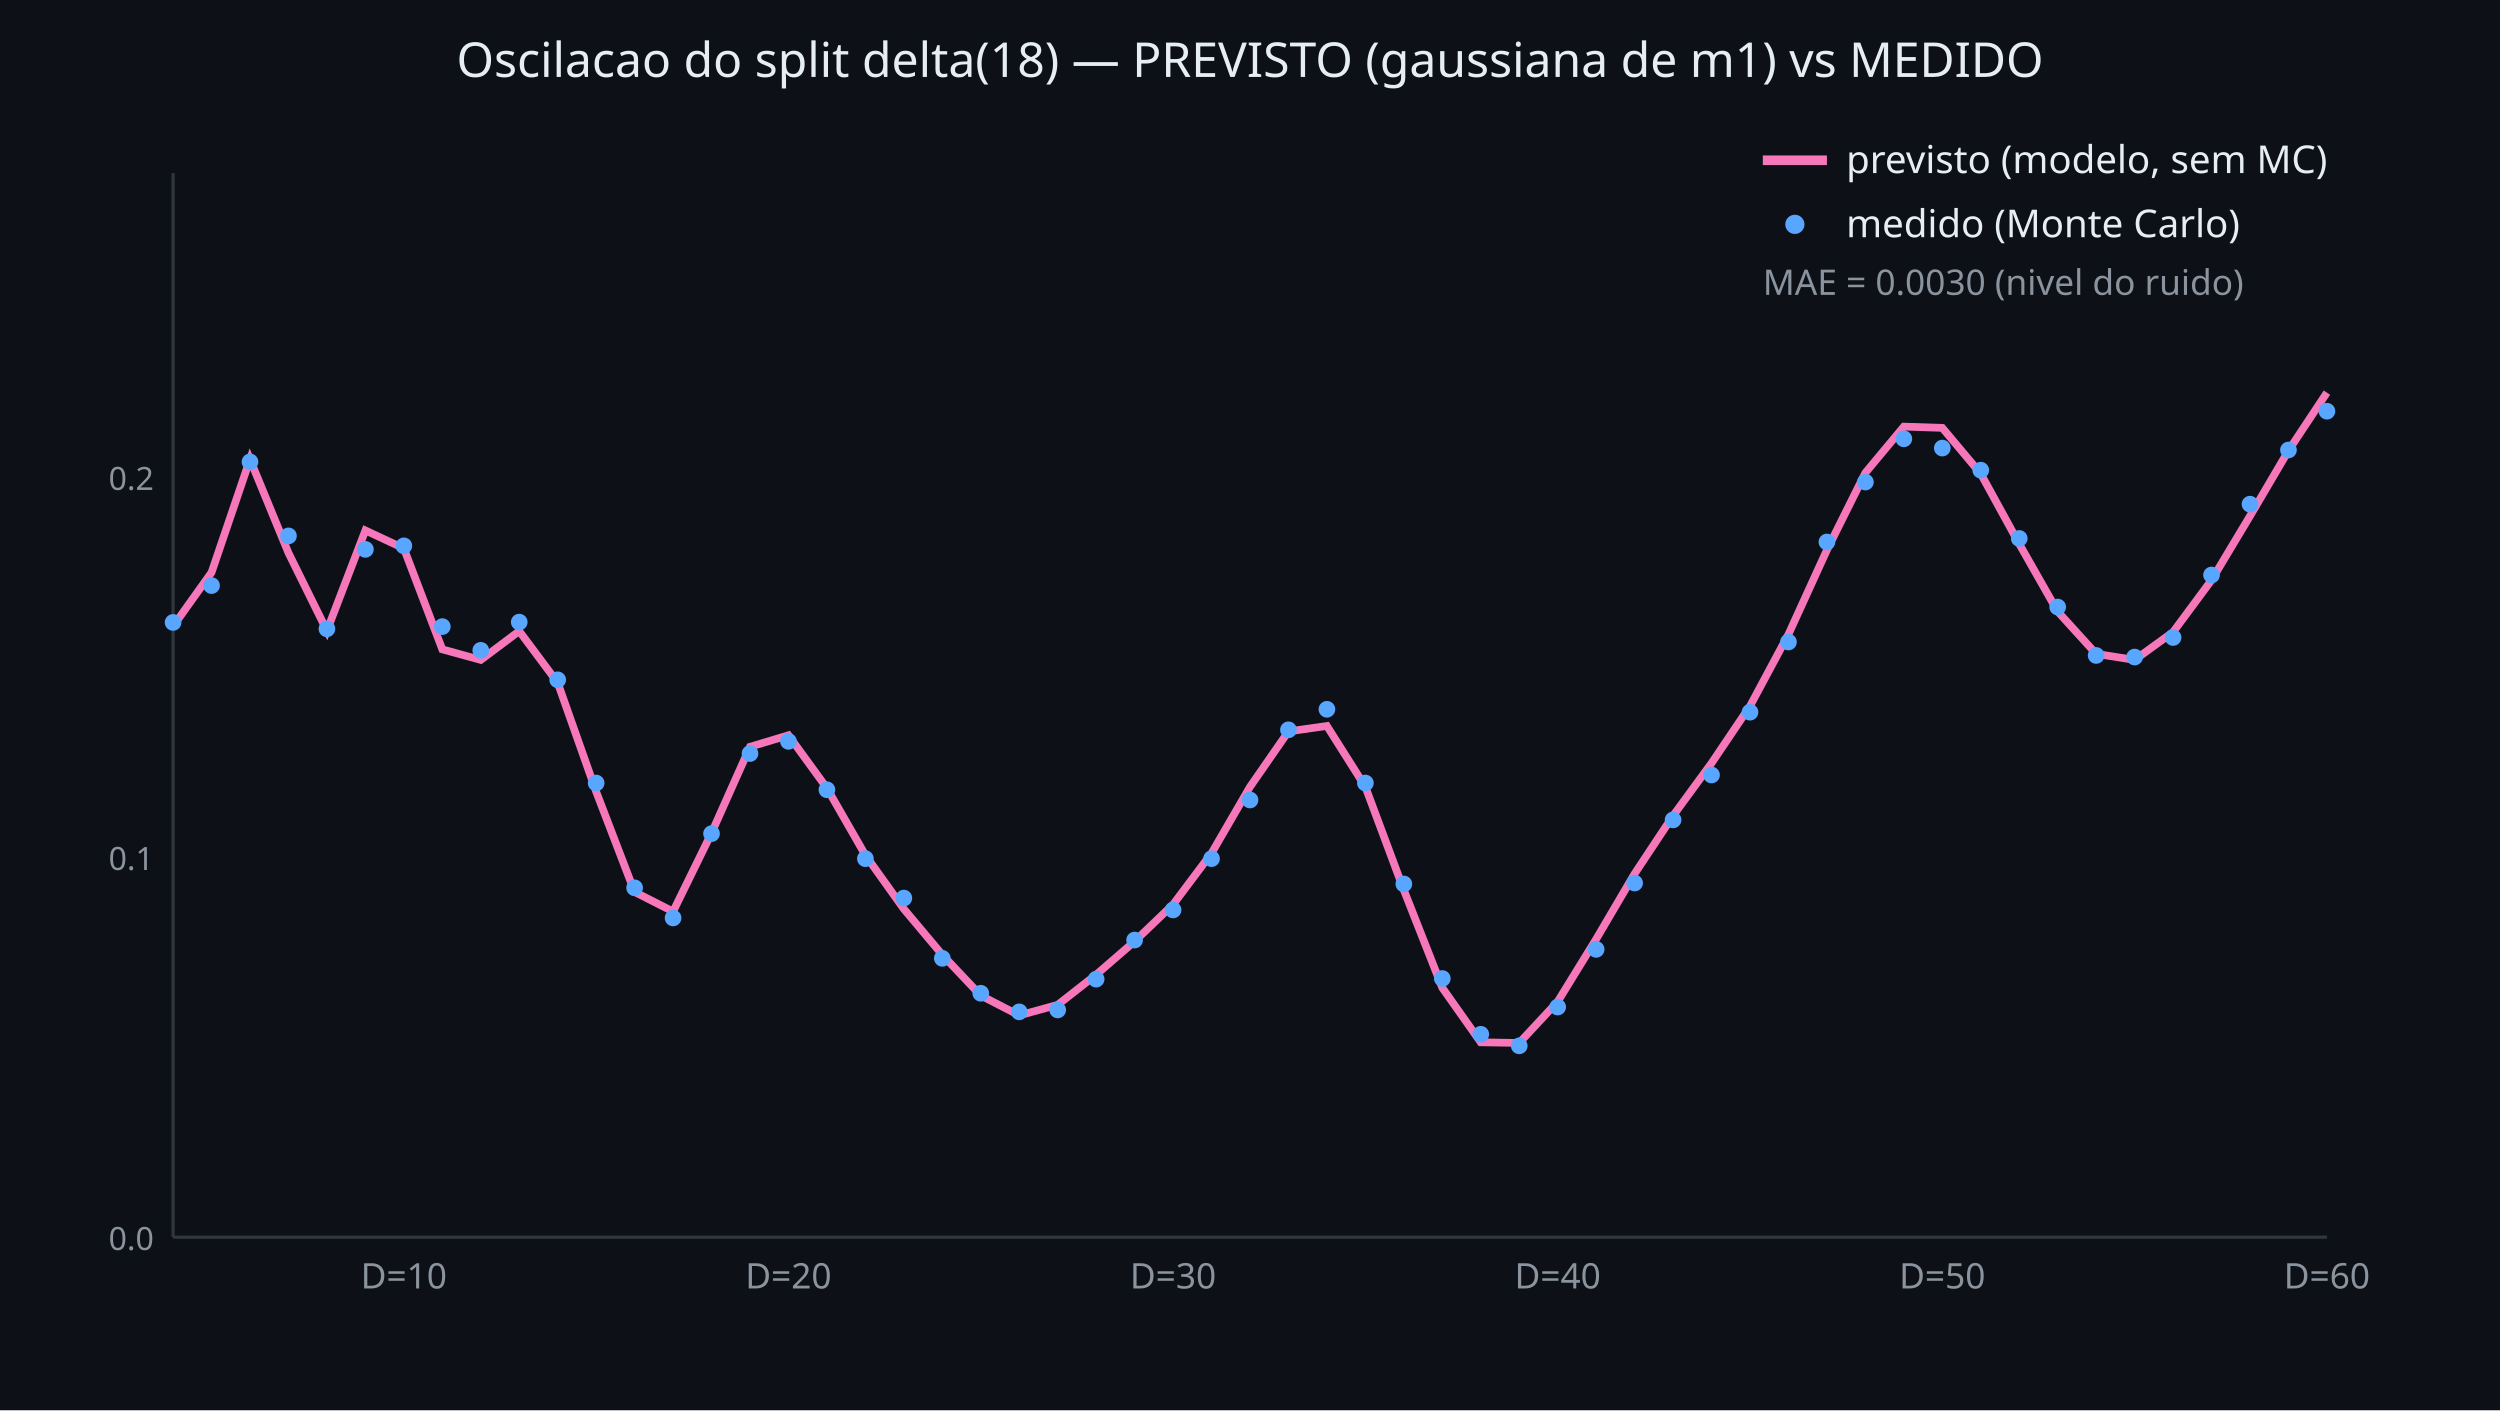
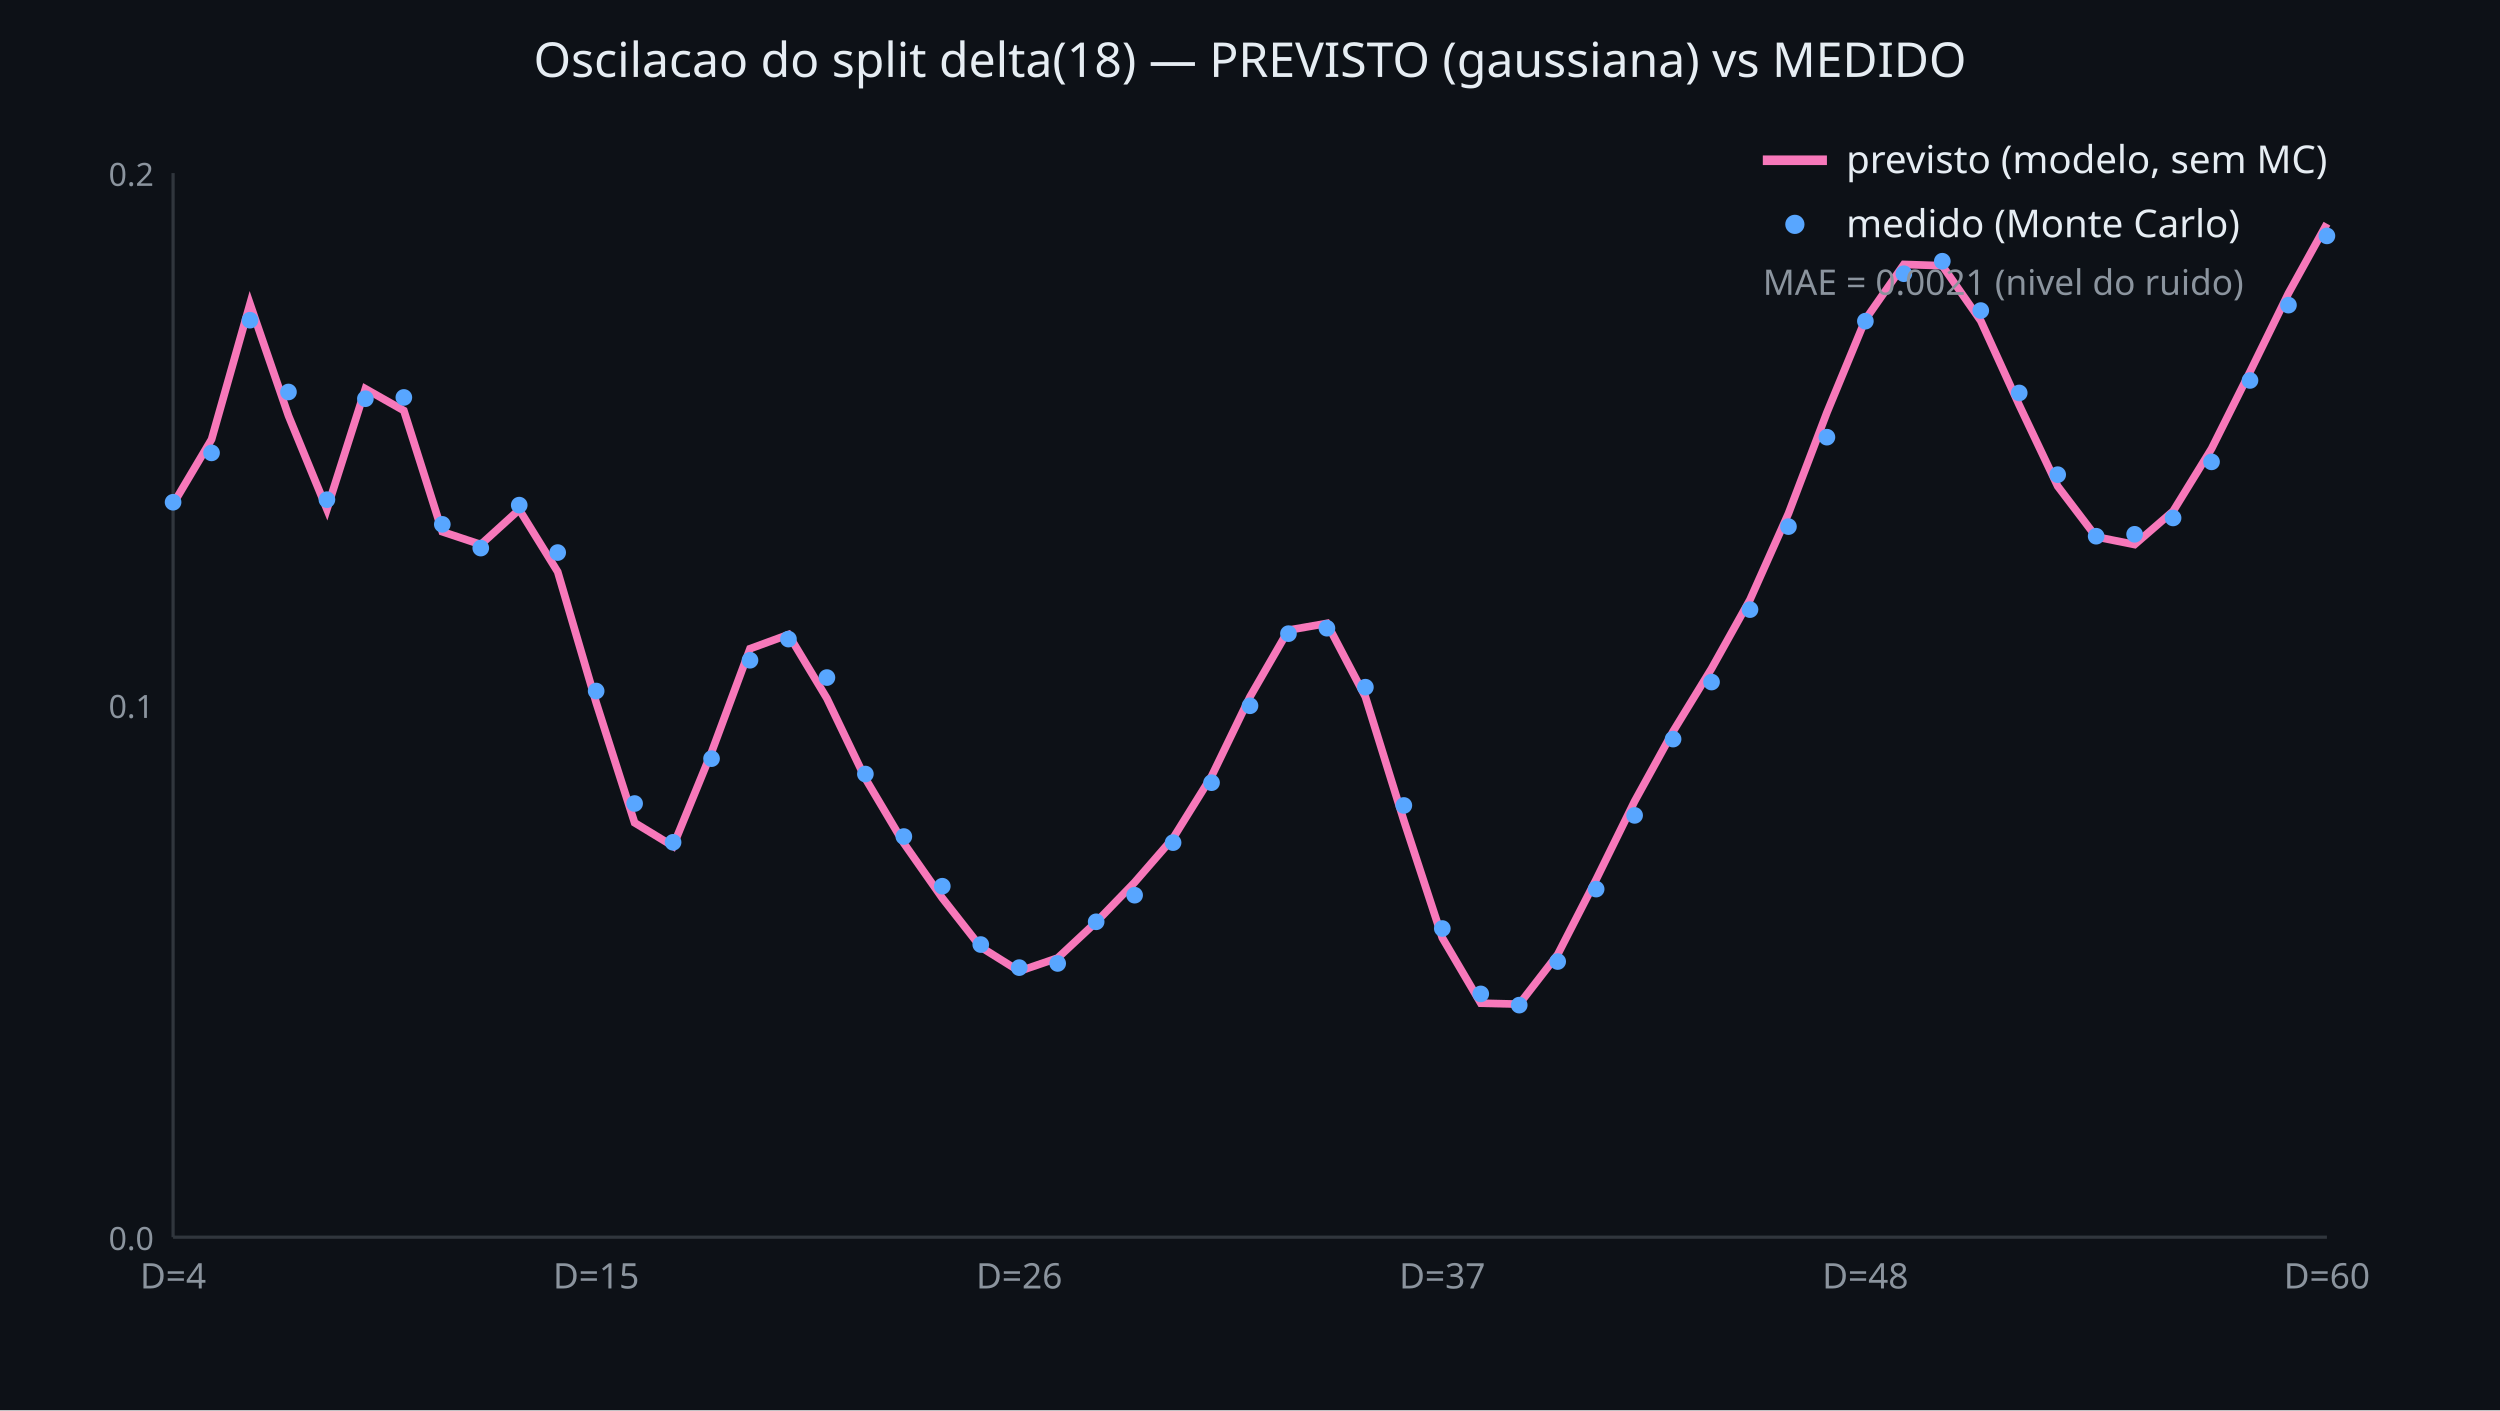
<svg xmlns="http://www.w3.org/2000/svg" width="780" height="440" viewBox="0 0 780 440" font-family="sans-serif">
  <rect width="780" height="440" fill="#0d1117" />
-   <text x="390.0" y="24" fill="#e6edf3" font-size="15" text-anchor="middle">Oscilacao do split delta(18) — PREVISTO (gaussiana de m1) vs MEDIDO</text>
+   <text x="390.0" y="24" fill="#e6edf3" font-size="15" text-anchor="middle">Oscilacao do split delta(18) — PREVISTO (gaussiana) vs MEDIDO</text>
  <line x1="54" y1="386.0" x2="726" y2="386.0" stroke="#30363d" />
-   <line x1="54" y1="386.0" x2="54" y2="54" stroke="#30363d" />
-   <text x="126.0" y="402.0" fill="#8b949e" font-size="11" text-anchor="middle">D=10</text>
-   <text x="246.0" y="402.0" fill="#8b949e" font-size="11" text-anchor="middle">D=20</text>
-   <text x="366.0" y="402.0" fill="#8b949e" font-size="11" text-anchor="middle">D=30</text>
-   <text x="486" y="402.0" fill="#8b949e" font-size="11" text-anchor="middle">D=40</text>
-   <text x="606.0" y="402.0" fill="#8b949e" font-size="11" text-anchor="middle">D=50</text>
+   <line x1="54" y1="54" x2="54" y2="386.0" stroke="#30363d" />
+   <text x="54.0" y="402.0" fill="#8b949e" font-size="11" text-anchor="middle">D=4</text>
+   <text x="186.0" y="402.0" fill="#8b949e" font-size="11" text-anchor="middle">D=15</text>
+   <text x="318.0" y="402.0" fill="#8b949e" font-size="11" text-anchor="middle">D=26</text>
+   <text x="450.0" y="402.0" fill="#8b949e" font-size="11" text-anchor="middle">D=37</text>
+   <text x="582.0" y="402.0" fill="#8b949e" font-size="11" text-anchor="middle">D=48</text>
  <text x="726.0" y="402.0" fill="#8b949e" font-size="11" text-anchor="middle">D=60</text>
  <text x="48" y="390.0" fill="#8b949e" font-size="10" text-anchor="end">0.0</text>
-   <text x="48" y="271.429" fill="#8b949e" font-size="10" text-anchor="end">0.1</text>
-   <text x="48" y="152.857" fill="#8b949e" font-size="10" text-anchor="end">0.2</text>
-   <polyline points="54.0,195.4 66.0,178.6 78.0,143.3 90.0,172.5 102.0,196.8 114.0,165.5 126.0,171.1 138.0,202.6 150.0,205.9 162.0,196.9 174.0,213.0 186.0,247.0 198.0,278.3 210.0,284.4 222.0,259.9 234.0,233.0 246.0,229.4 258.0,245.9 270.0,266.8 282.0,283.6 294.0,297.9 306.0,310.6 318.0,316.8 330.0,313.5 342.0,304.1 354.0,293.7 366.0,282.2 378.0,266.2 390.0,245.5 402.0,228.2 414.0,226.5 426.0,245.5 438.0,277.7 450.0,308.2 462.0,325.2 474.0,325.4 486.0,312.5 498.0,293.0 510.0,272.6 522.0,254.5 534.0,238.1 546.0,220.3 558.0,197.9 570.0,171.6 582.0,147.5 594.0,133.1 606.0,133.5 618.0,147.8 630.0,169.7 642.0,190.8 654.0,204.0 666.0,205.9 678.0,197.2 690.0,181.0 702.0,161.0 714.0,140.6 726.0,122.5" fill="none" stroke="#f778ba" stroke-width="2.4" />
-   <circle cx="54.0" cy="194.2" r="2.6" fill="#58a6ff" />
-   <circle cx="66.0" cy="182.7" r="2.6" fill="#58a6ff" />
-   <circle cx="78.0" cy="144.1" r="2.6" fill="#58a6ff" />
-   <circle cx="90.0" cy="167.2" r="2.6" fill="#58a6ff" />
-   <circle cx="102.0" cy="196.2" r="2.6" fill="#58a6ff" />
-   <circle cx="114.0" cy="171.4" r="2.6" fill="#58a6ff" />
-   <circle cx="126.0" cy="170.3" r="2.6" fill="#58a6ff" />
-   <circle cx="138.0" cy="195.5" r="2.6" fill="#58a6ff" />
-   <circle cx="150.0" cy="202.9" r="2.6" fill="#58a6ff" />
-   <circle cx="162.0" cy="194.1" r="2.6" fill="#58a6ff" />
-   <circle cx="174.0" cy="212.1" r="2.6" fill="#58a6ff" />
-   <circle cx="186.0" cy="244.3" r="2.6" fill="#58a6ff" />
-   <circle cx="198.0" cy="277.0" r="2.6" fill="#58a6ff" />
-   <circle cx="210.0" cy="286.4" r="2.6" fill="#58a6ff" />
-   <circle cx="222.0" cy="260.1" r="2.6" fill="#58a6ff" />
-   <circle cx="234.0" cy="235.1" r="2.6" fill="#58a6ff" />
-   <circle cx="246.0" cy="231.3" r="2.6" fill="#58a6ff" />
-   <circle cx="258.0" cy="246.4" r="2.6" fill="#58a6ff" />
-   <circle cx="270.0" cy="267.9" r="2.6" fill="#58a6ff" />
-   <circle cx="282.0" cy="280.2" r="2.6" fill="#58a6ff" />
-   <circle cx="294.0" cy="299.0" r="2.6" fill="#58a6ff" />
-   <circle cx="306.0" cy="309.9" r="2.6" fill="#58a6ff" />
-   <circle cx="318.0" cy="315.7" r="2.6" fill="#58a6ff" />
-   <circle cx="330.0" cy="315.1" r="2.6" fill="#58a6ff" />
-   <circle cx="342.0" cy="305.5" r="2.6" fill="#58a6ff" />
-   <circle cx="354.0" cy="293.3" r="2.6" fill="#58a6ff" />
-   <circle cx="366.0" cy="283.9" r="2.6" fill="#58a6ff" />
-   <circle cx="378.0" cy="267.9" r="2.6" fill="#58a6ff" />
-   <circle cx="390.0" cy="249.6" r="2.6" fill="#58a6ff" />
-   <circle cx="402.0" cy="227.7" r="2.6" fill="#58a6ff" />
-   <circle cx="414.0" cy="221.3" r="2.6" fill="#58a6ff" />
-   <circle cx="426.0" cy="244.3" r="2.6" fill="#58a6ff" />
-   <circle cx="438.0" cy="275.8" r="2.6" fill="#58a6ff" />
-   <circle cx="450.0" cy="305.3" r="2.6" fill="#58a6ff" />
-   <circle cx="462.0" cy="322.7" r="2.6" fill="#58a6ff" />
-   <circle cx="474.0" cy="326.3" r="2.6" fill="#58a6ff" />
-   <circle cx="486.0" cy="314.2" r="2.6" fill="#58a6ff" />
-   <circle cx="498.0" cy="296.2" r="2.6" fill="#58a6ff" />
-   <circle cx="510.0" cy="275.5" r="2.6" fill="#58a6ff" />
-   <circle cx="522.0" cy="255.8" r="2.6" fill="#58a6ff" />
-   <circle cx="534.0" cy="241.8" r="2.6" fill="#58a6ff" />
-   <circle cx="546.0" cy="222.2" r="2.6" fill="#58a6ff" />
-   <circle cx="558.0" cy="200.3" r="2.6" fill="#58a6ff" />
-   <circle cx="570.0" cy="169.1" r="2.6" fill="#58a6ff" />
-   <circle cx="582.0" cy="150.4" r="2.6" fill="#58a6ff" />
-   <circle cx="594.0" cy="136.9" r="2.6" fill="#58a6ff" />
-   <circle cx="606.0" cy="139.8" r="2.6" fill="#58a6ff" />
-   <circle cx="618.0" cy="146.7" r="2.6" fill="#58a6ff" />
-   <circle cx="630.0" cy="168.0" r="2.6" fill="#58a6ff" />
-   <circle cx="642.0" cy="189.4" r="2.6" fill="#58a6ff" />
-   <circle cx="654.0" cy="204.5" r="2.6" fill="#58a6ff" />
-   <circle cx="666.0" cy="205.0" r="2.6" fill="#58a6ff" />
-   <circle cx="678.0" cy="198.9" r="2.6" fill="#58a6ff" />
-   <circle cx="690.0" cy="179.4" r="2.6" fill="#58a6ff" />
-   <circle cx="702.0" cy="157.3" r="2.6" fill="#58a6ff" />
-   <circle cx="714.0" cy="140.4" r="2.6" fill="#58a6ff" />
-   <circle cx="726.0" cy="128.3" r="2.6" fill="#58a6ff" />
+   <text x="48" y="224.0" fill="#8b949e" font-size="10" text-anchor="end">0.1</text>
+   <text x="48" y="58.0" fill="#8b949e" font-size="10" text-anchor="end">0.2</text>
+   <polyline points="54.0,157.3 66.0,137.1 78.0,94.8 90.0,129.7 102.0,158.9 114.0,121.3 126.0,128.1 138.0,165.9 150.0,169.9 162.0,159.0 174.0,178.4 186.0,219.2 198.0,256.7 210.0,264.0 222.0,234.7 234.0,202.4 246.0,198.0 258.0,217.9 270.0,242.9 282.0,263.1 294.0,280.2 306.0,295.5 318.0,303.0 330.0,298.9 342.0,287.7 354.0,275.3 366.0,261.5 378.0,242.2 390.0,217.4 402.0,196.6 414.0,194.5 426.0,217.4 438.0,256.0 450.0,292.6 462.0,313.0 474.0,313.3 486.0,297.8 498.0,274.4 510.0,250.0 522.0,228.2 534.0,208.6 546.0,187.1 558.0,160.2 570.0,128.7 582.0,99.7 594.0,82.5 606.0,82.9 618.0,100.1 630.0,126.4 642.0,151.7 654.0,167.5 666.0,169.9 678.0,159.5 690.0,140.0 702.0,116.0 714.0,91.5 726.0,69.8" fill="none" stroke="#f778ba" stroke-width="2.4" />
+   <circle cx="54.0" cy="156.7" r="2.6" fill="#58a6ff" />
+   <circle cx="66.0" cy="141.3" r="2.6" fill="#58a6ff" />
+   <circle cx="78.0" cy="99.9" r="2.6" fill="#58a6ff" />
+   <circle cx="90.0" cy="122.3" r="2.6" fill="#58a6ff" />
+   <circle cx="102.0" cy="155.9" r="2.6" fill="#58a6ff" />
+   <circle cx="114.0" cy="124.4" r="2.6" fill="#58a6ff" />
+   <circle cx="126.0" cy="124.0" r="2.6" fill="#58a6ff" />
+   <circle cx="138.0" cy="163.6" r="2.6" fill="#58a6ff" />
+   <circle cx="150.0" cy="171.0" r="2.6" fill="#58a6ff" />
+   <circle cx="162.0" cy="157.6" r="2.6" fill="#58a6ff" />
+   <circle cx="174.0" cy="172.4" r="2.6" fill="#58a6ff" />
+   <circle cx="186.0" cy="215.6" r="2.6" fill="#58a6ff" />
+   <circle cx="198.0" cy="250.7" r="2.6" fill="#58a6ff" />
+   <circle cx="210.0" cy="262.8" r="2.6" fill="#58a6ff" />
+   <circle cx="222.0" cy="236.7" r="2.6" fill="#58a6ff" />
+   <circle cx="234.0" cy="206.0" r="2.6" fill="#58a6ff" />
+   <circle cx="246.0" cy="199.4" r="2.6" fill="#58a6ff" />
+   <circle cx="258.0" cy="211.4" r="2.6" fill="#58a6ff" />
+   <circle cx="270.0" cy="241.5" r="2.6" fill="#58a6ff" />
+   <circle cx="282.0" cy="261.0" r="2.6" fill="#58a6ff" />
+   <circle cx="294.0" cy="276.5" r="2.6" fill="#58a6ff" />
+   <circle cx="306.0" cy="294.7" r="2.6" fill="#58a6ff" />
+   <circle cx="318.0" cy="301.9" r="2.6" fill="#58a6ff" />
+   <circle cx="330.0" cy="300.6" r="2.6" fill="#58a6ff" />
+   <circle cx="342.0" cy="287.6" r="2.6" fill="#58a6ff" />
+   <circle cx="354.0" cy="279.3" r="2.6" fill="#58a6ff" />
+   <circle cx="366.0" cy="262.9" r="2.6" fill="#58a6ff" />
+   <circle cx="378.0" cy="244.2" r="2.6" fill="#58a6ff" />
+   <circle cx="390.0" cy="220.2" r="2.6" fill="#58a6ff" />
+   <circle cx="402.0" cy="197.7" r="2.6" fill="#58a6ff" />
+   <circle cx="414.0" cy="196.0" r="2.6" fill="#58a6ff" />
+   <circle cx="426.0" cy="214.4" r="2.6" fill="#58a6ff" />
+   <circle cx="438.0" cy="251.3" r="2.6" fill="#58a6ff" />
+   <circle cx="450.0" cy="289.7" r="2.6" fill="#58a6ff" />
+   <circle cx="462.0" cy="310.1" r="2.6" fill="#58a6ff" />
+   <circle cx="474.0" cy="313.6" r="2.6" fill="#58a6ff" />
+   <circle cx="486.0" cy="300.0" r="2.6" fill="#58a6ff" />
+   <circle cx="498.0" cy="277.4" r="2.6" fill="#58a6ff" />
+   <circle cx="510.0" cy="254.4" r="2.6" fill="#58a6ff" />
+   <circle cx="522.0" cy="230.6" r="2.6" fill="#58a6ff" />
+   <circle cx="534.0" cy="212.8" r="2.6" fill="#58a6ff" />
+   <circle cx="546.0" cy="190.2" r="2.6" fill="#58a6ff" />
+   <circle cx="558.0" cy="164.3" r="2.6" fill="#58a6ff" />
+   <circle cx="570.0" cy="136.4" r="2.6" fill="#58a6ff" />
+   <circle cx="582.0" cy="100.2" r="2.6" fill="#58a6ff" />
+   <circle cx="594.0" cy="85.4" r="2.6" fill="#58a6ff" />
+   <circle cx="606.0" cy="81.5" r="2.6" fill="#58a6ff" />
+   <circle cx="618.0" cy="96.9" r="2.6" fill="#58a6ff" />
+   <circle cx="630.0" cy="122.6" r="2.6" fill="#58a6ff" />
+   <circle cx="642.0" cy="148.1" r="2.6" fill="#58a6ff" />
+   <circle cx="654.0" cy="167.3" r="2.6" fill="#58a6ff" />
+   <circle cx="666.0" cy="166.7" r="2.6" fill="#58a6ff" />
+   <circle cx="678.0" cy="161.6" r="2.6" fill="#58a6ff" />
+   <circle cx="690.0" cy="144.1" r="2.6" fill="#58a6ff" />
+   <circle cx="702.0" cy="118.7" r="2.6" fill="#58a6ff" />
+   <circle cx="714.0" cy="95.2" r="2.6" fill="#58a6ff" />
+   <circle cx="726.0" cy="73.6" r="2.6" fill="#58a6ff" />
  <line x1="550" y1="50" x2="570" y2="50" stroke="#f778ba" stroke-width="3" />
  <text x="576" y="54" fill="#e6edf3" font-size="12">previsto (modelo, sem MC)</text>
  <circle cx="560" cy="70" r="3" fill="#58a6ff" />
  <text x="576" y="74" fill="#e6edf3" font-size="12">medido (Monte Carlo)</text>
-   <text x="550" y="92" fill="#8b949e" font-size="11">MAE = 0.0030 (nivel do ruido)</text>
+   <text x="550" y="92" fill="#8b949e" font-size="11">MAE = 0.0021 (nivel do ruido)</text>
</svg>
